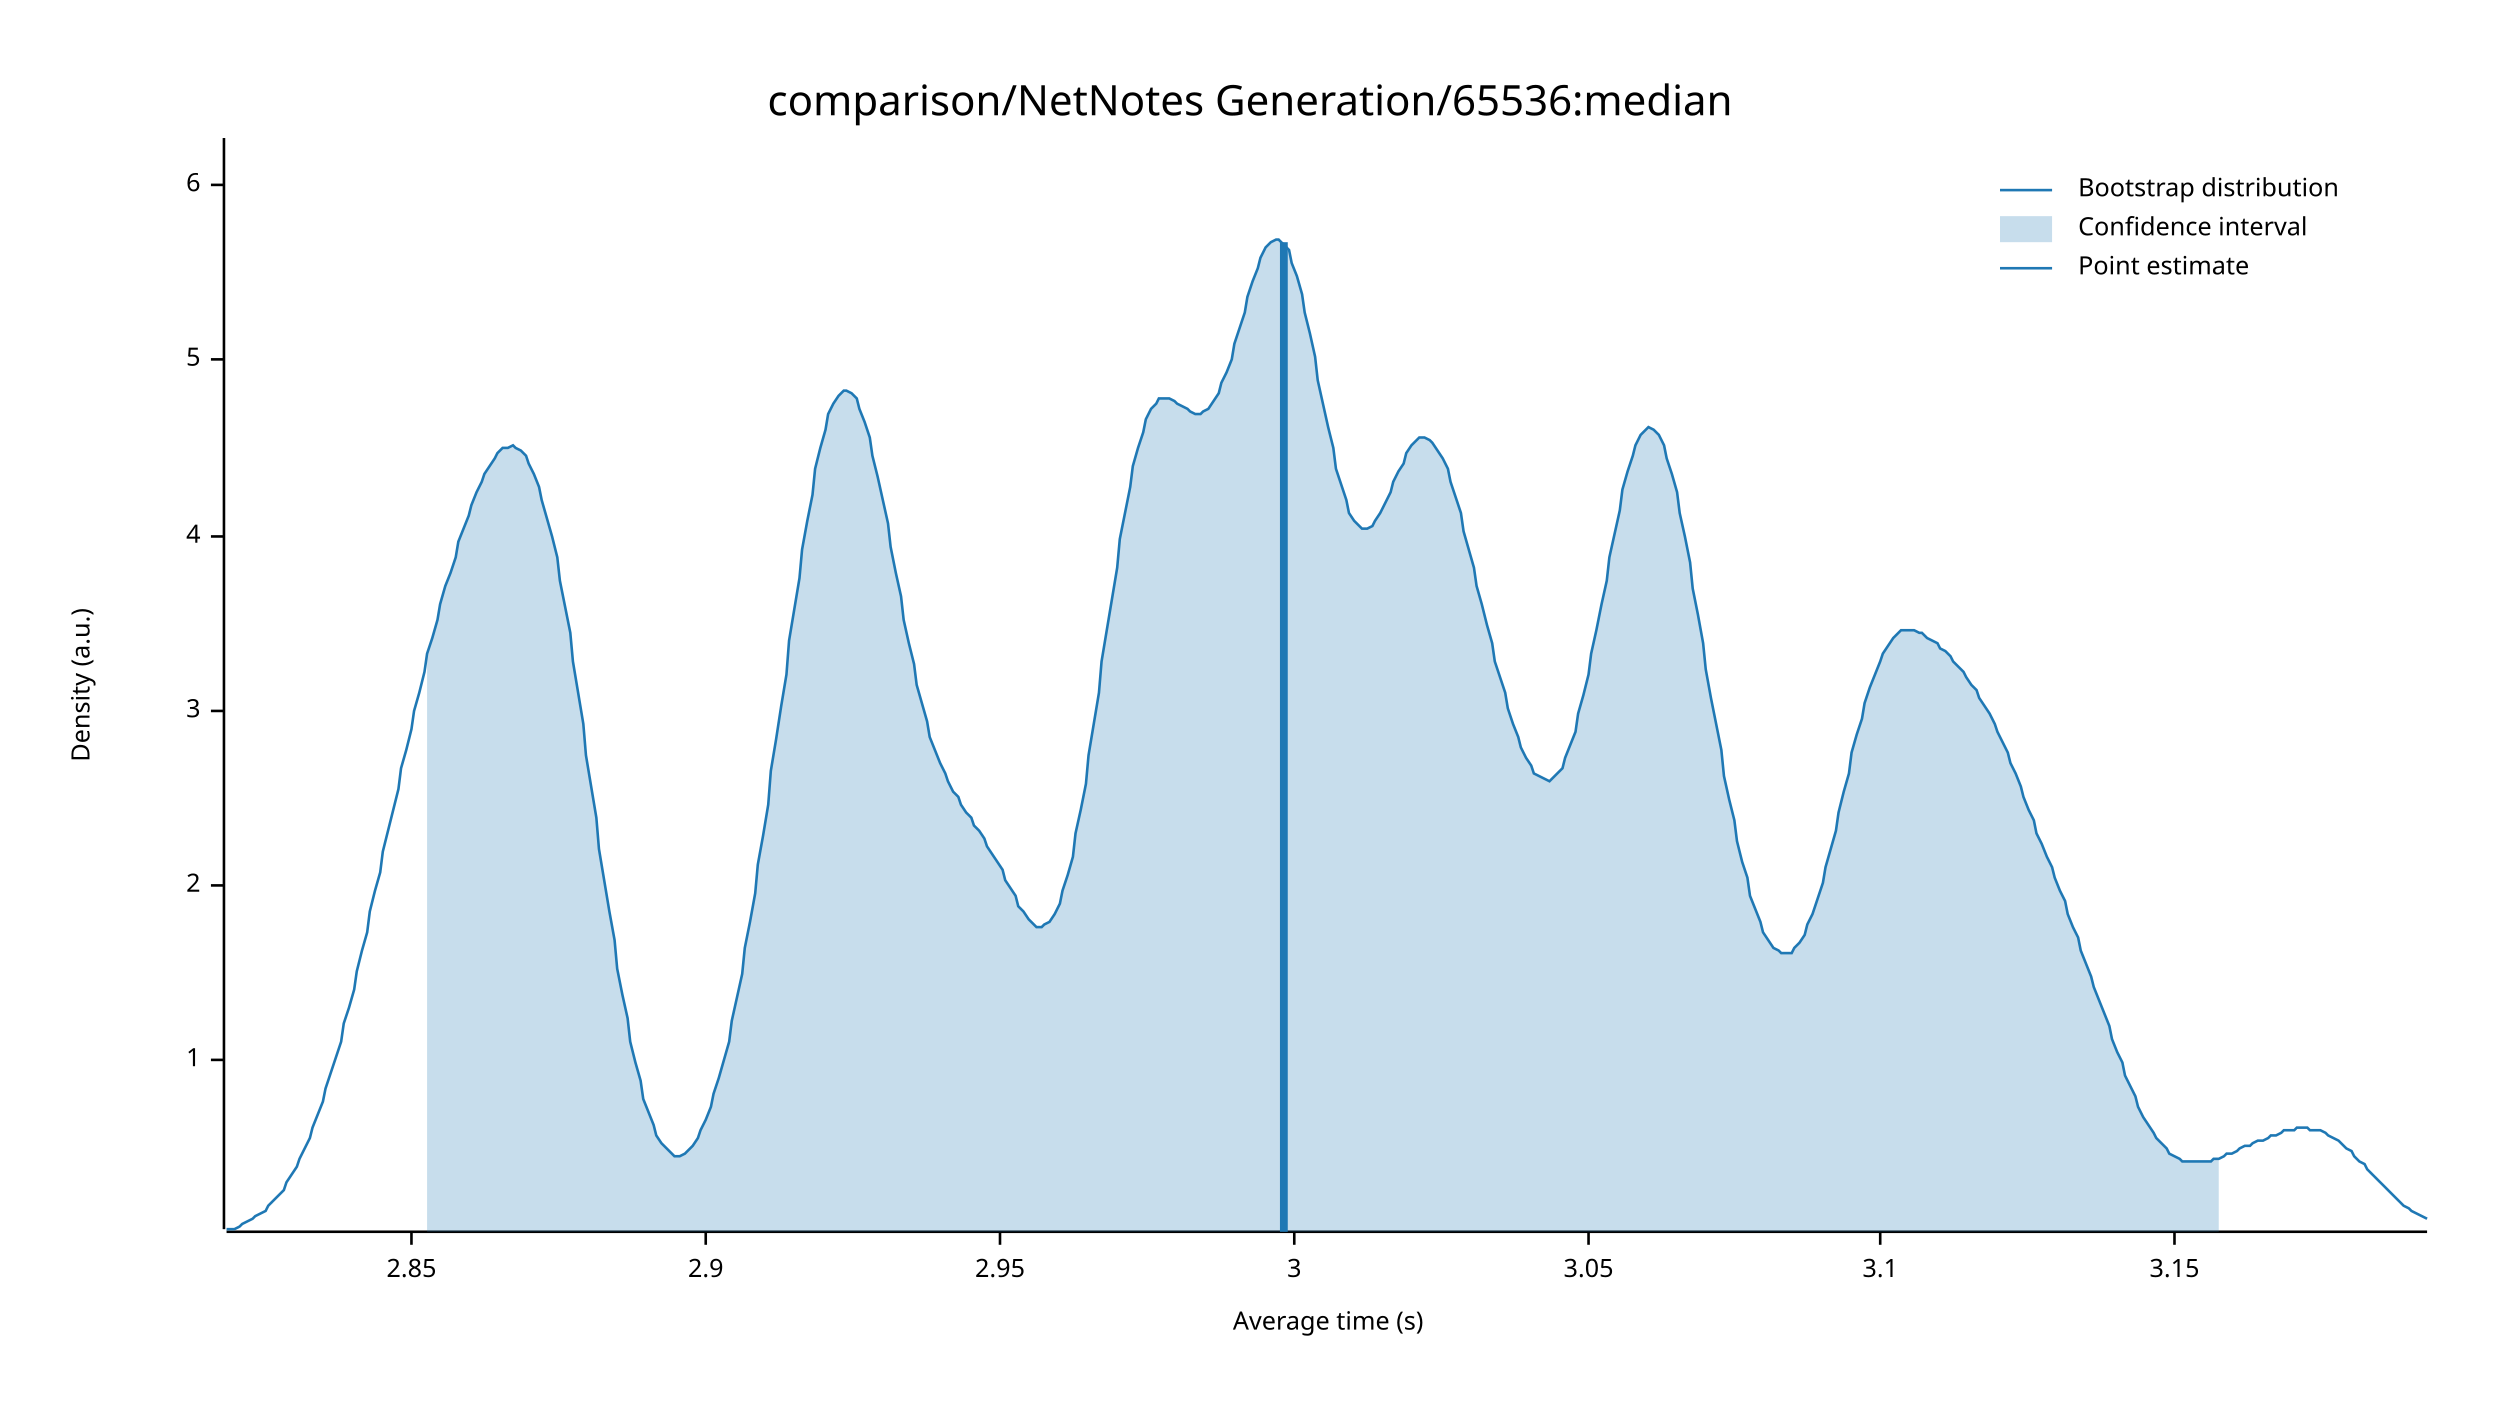
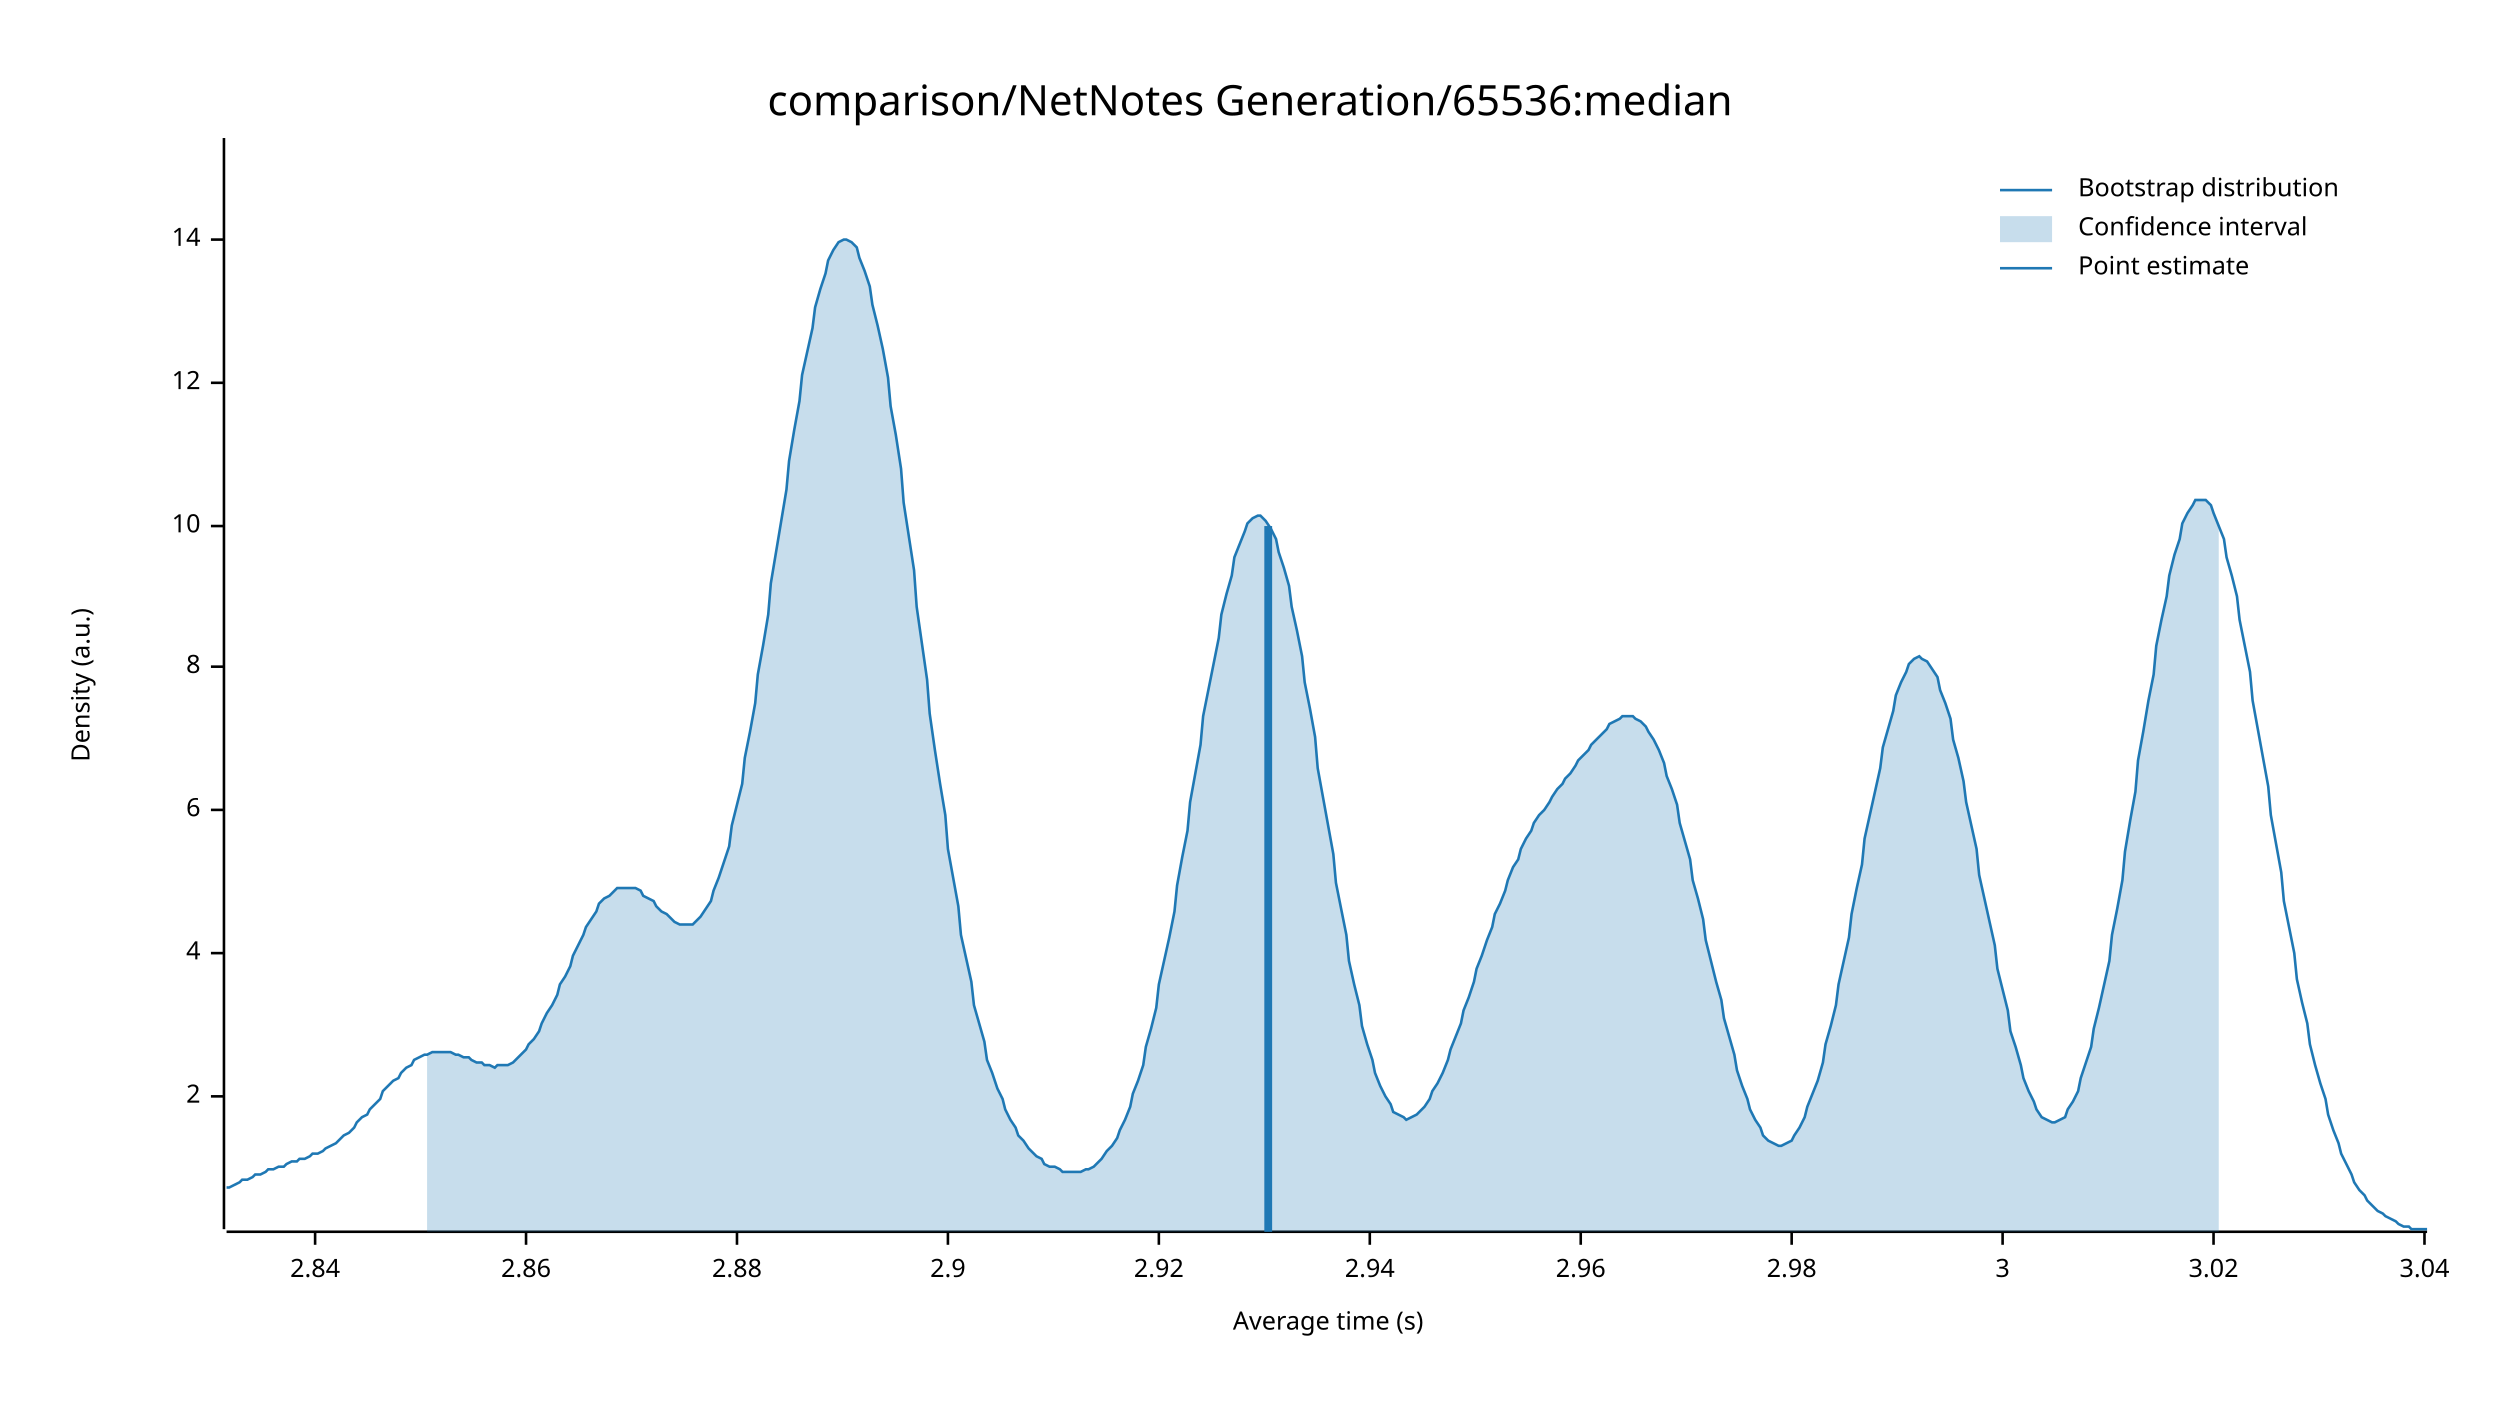
<svg xmlns="http://www.w3.org/2000/svg" width="960" height="540" viewBox="0 0 960 540">
  <text x="480" y="32" dy="0.76em" text-anchor="middle" font-family="sans-serif" font-size="16.129" opacity="1" fill="#000000">
comparison/NetNotes Generation/65536:median
</text>
  <text x="27" y="263" dy="0.76em" text-anchor="middle" font-family="sans-serif" font-size="9.677" opacity="1" fill="#000000" transform="rotate(270, 27, 263)">
Density (a.u.)
</text>
  <text x="510" y="513" dy="-0.5ex" text-anchor="middle" font-family="sans-serif" font-size="9.677" opacity="1" fill="#000000">
Average time (s)
</text>
  <polyline fill="none" opacity="1" stroke="#000000" stroke-width="1" points="86,53 86,472 " />
-   <text x="77" y="407" dy="0.5ex" text-anchor="end" font-family="sans-serif" font-size="9.677" opacity="1" fill="#000000">
- 1
- </text>
-   <polyline fill="none" opacity="1" stroke="#000000" stroke-width="1" points="81,407 86,407 " />
-   <text x="77" y="340" dy="0.5ex" text-anchor="end" font-family="sans-serif" font-size="9.677" opacity="1" fill="#000000">
+   <text x="77" y="421" dy="0.5ex" text-anchor="end" font-family="sans-serif" font-size="9.677" opacity="1" fill="#000000">
2
</text>
-   <polyline fill="none" opacity="1" stroke="#000000" stroke-width="1" points="81,340 86,340 " />
-   <text x="77" y="273" dy="0.5ex" text-anchor="end" font-family="sans-serif" font-size="9.677" opacity="1" fill="#000000">
+   <polyline fill="none" opacity="1" stroke="#000000" stroke-width="1" points="81,421 86,421 " />
+   <text x="77" y="366" dy="0.5ex" text-anchor="end" font-family="sans-serif" font-size="9.677" opacity="1" fill="#000000">
+ 4
+ </text>
+   <polyline fill="none" opacity="1" stroke="#000000" stroke-width="1" points="81,366 86,366 " />
+   <text x="77" y="311" dy="0.5ex" text-anchor="end" font-family="sans-serif" font-size="9.677" opacity="1" fill="#000000">
+ 6
+ </text>
+   <polyline fill="none" opacity="1" stroke="#000000" stroke-width="1" points="81,311 86,311 " />
+   <text x="77" y="256" dy="0.5ex" text-anchor="end" font-family="sans-serif" font-size="9.677" opacity="1" fill="#000000">
+ 8
+ </text>
+   <polyline fill="none" opacity="1" stroke="#000000" stroke-width="1" points="81,256 86,256 " />
+   <text x="77" y="202" dy="0.5ex" text-anchor="end" font-family="sans-serif" font-size="9.677" opacity="1" fill="#000000">
+ 10
+ </text>
+   <polyline fill="none" opacity="1" stroke="#000000" stroke-width="1" points="81,202 86,202 " />
+   <text x="77" y="147" dy="0.5ex" text-anchor="end" font-family="sans-serif" font-size="9.677" opacity="1" fill="#000000">
+ 12
+ </text>
+   <polyline fill="none" opacity="1" stroke="#000000" stroke-width="1" points="81,147 86,147 " />
+   <text x="77" y="92" dy="0.5ex" text-anchor="end" font-family="sans-serif" font-size="9.677" opacity="1" fill="#000000">
+ 14
+ </text>
+   <polyline fill="none" opacity="1" stroke="#000000" stroke-width="1" points="81,92 86,92 " />
+   <polyline fill="none" opacity="1" stroke="#000000" stroke-width="1" points="87,473 932,473 " />
+   <text x="121" y="483" dy="0.76em" text-anchor="middle" font-family="sans-serif" font-size="9.677" opacity="1" fill="#000000">
+ 2.84
+ </text>
+   <polyline fill="none" opacity="1" stroke="#000000" stroke-width="1" points="121,473 121,478 " />
+   <text x="202" y="483" dy="0.76em" text-anchor="middle" font-family="sans-serif" font-size="9.677" opacity="1" fill="#000000">
+ 2.86
+ </text>
+   <polyline fill="none" opacity="1" stroke="#000000" stroke-width="1" points="202,473 202,478 " />
+   <text x="283" y="483" dy="0.76em" text-anchor="middle" font-family="sans-serif" font-size="9.677" opacity="1" fill="#000000">
+ 2.88
+ </text>
+   <polyline fill="none" opacity="1" stroke="#000000" stroke-width="1" points="283,473 283,478 " />
+   <text x="364" y="483" dy="0.76em" text-anchor="middle" font-family="sans-serif" font-size="9.677" opacity="1" fill="#000000">
+ 2.9
+ </text>
+   <polyline fill="none" opacity="1" stroke="#000000" stroke-width="1" points="364,473 364,478 " />
+   <text x="445" y="483" dy="0.76em" text-anchor="middle" font-family="sans-serif" font-size="9.677" opacity="1" fill="#000000">
+ 2.92
+ </text>
+   <polyline fill="none" opacity="1" stroke="#000000" stroke-width="1" points="445,473 445,478 " />
+   <text x="526" y="483" dy="0.76em" text-anchor="middle" font-family="sans-serif" font-size="9.677" opacity="1" fill="#000000">
+ 2.94
+ </text>
+   <polyline fill="none" opacity="1" stroke="#000000" stroke-width="1" points="526,473 526,478 " />
+   <text x="607" y="483" dy="0.76em" text-anchor="middle" font-family="sans-serif" font-size="9.677" opacity="1" fill="#000000">
+ 2.96
+ </text>
+   <polyline fill="none" opacity="1" stroke="#000000" stroke-width="1" points="607,473 607,478 " />
+   <text x="688" y="483" dy="0.76em" text-anchor="middle" font-family="sans-serif" font-size="9.677" opacity="1" fill="#000000">
+ 2.98
+ </text>
+   <polyline fill="none" opacity="1" stroke="#000000" stroke-width="1" points="688,473 688,478 " />
+   <text x="769" y="483" dy="0.76em" text-anchor="middle" font-family="sans-serif" font-size="9.677" opacity="1" fill="#000000">
3
</text>
-   <polyline fill="none" opacity="1" stroke="#000000" stroke-width="1" points="81,273 86,273 " />
-   <text x="77" y="206" dy="0.5ex" text-anchor="end" font-family="sans-serif" font-size="9.677" opacity="1" fill="#000000">
- 4
+   <polyline fill="none" opacity="1" stroke="#000000" stroke-width="1" points="769,473 769,478 " />
+   <text x="850" y="483" dy="0.76em" text-anchor="middle" font-family="sans-serif" font-size="9.677" opacity="1" fill="#000000">
+ 3.02
</text>
-   <polyline fill="none" opacity="1" stroke="#000000" stroke-width="1" points="81,206 86,206 " />
-   <text x="77" y="138" dy="0.5ex" text-anchor="end" font-family="sans-serif" font-size="9.677" opacity="1" fill="#000000">
- 5
+   <polyline fill="none" opacity="1" stroke="#000000" stroke-width="1" points="850,473 850,478 " />
+   <text x="931" y="483" dy="0.76em" text-anchor="middle" font-family="sans-serif" font-size="9.677" opacity="1" fill="#000000">
+ 3.04
</text>
-   <polyline fill="none" opacity="1" stroke="#000000" stroke-width="1" points="81,138 86,138 " />
-   <text x="77" y="71" dy="0.5ex" text-anchor="end" font-family="sans-serif" font-size="9.677" opacity="1" fill="#000000">
- 6
- </text>
-   <polyline fill="none" opacity="1" stroke="#000000" stroke-width="1" points="81,71 86,71 " />
-   <polyline fill="none" opacity="1" stroke="#000000" stroke-width="1" points="87,473 932,473 " />
-   <text x="158" y="483" dy="0.76em" text-anchor="middle" font-family="sans-serif" font-size="9.677" opacity="1" fill="#000000">
- 2.85
- </text>
-   <polyline fill="none" opacity="1" stroke="#000000" stroke-width="1" points="158,473 158,478 " />
-   <text x="271" y="483" dy="0.76em" text-anchor="middle" font-family="sans-serif" font-size="9.677" opacity="1" fill="#000000">
- 2.9
- </text>
-   <polyline fill="none" opacity="1" stroke="#000000" stroke-width="1" points="271,473 271,478 " />
-   <text x="384" y="483" dy="0.76em" text-anchor="middle" font-family="sans-serif" font-size="9.677" opacity="1" fill="#000000">
- 2.95
- </text>
-   <polyline fill="none" opacity="1" stroke="#000000" stroke-width="1" points="384,473 384,478 " />
-   <text x="497" y="483" dy="0.76em" text-anchor="middle" font-family="sans-serif" font-size="9.677" opacity="1" fill="#000000">
- 3
- </text>
-   <polyline fill="none" opacity="1" stroke="#000000" stroke-width="1" points="497,473 497,478 " />
-   <text x="610" y="483" dy="0.76em" text-anchor="middle" font-family="sans-serif" font-size="9.677" opacity="1" fill="#000000">
- 3.05
- </text>
-   <polyline fill="none" opacity="1" stroke="#000000" stroke-width="1" points="610,473 610,478 " />
-   <text x="722" y="483" dy="0.76em" text-anchor="middle" font-family="sans-serif" font-size="9.677" opacity="1" fill="#000000">
- 3.1
- </text>
-   <polyline fill="none" opacity="1" stroke="#000000" stroke-width="1" points="722,473 722,478 " />
-   <text x="835" y="483" dy="0.76em" text-anchor="middle" font-family="sans-serif" font-size="9.677" opacity="1" fill="#000000">
- 3.15
- </text>
-   <polyline fill="none" opacity="1" stroke="#000000" stroke-width="1" points="835,473 835,478 " />
-   <polyline fill="none" opacity="1" stroke="#1F78B4" stroke-width="1" points="87,472 88,472 90,472 92,471 93,470 95,469 97,468 98,467 100,466 102,465 103,463 105,461 107,459 109,457 110,454 112,451 114,448 115,445 117,441 119,437 120,433 122,428 124,423 125,418 127,412 129,406 131,400 132,393 134,387 136,380 137,373 139,365 141,358 142,350 144,342 146,335 147,327 149,319 151,311 153,303 154,295 156,288 158,280 159,273 161,266 163,258 164,251 166,245 168,238 169,232 171,225 173,220 175,214 176,208 178,203 180,198 181,194 183,189 185,185 186,182 188,179 190,176 191,174 193,172 195,172 197,171 198,172 200,173 202,175 203,178 205,182 207,187 208,192 210,199 212,206 214,214 215,223 217,233 219,243 220,254 222,266 224,278 225,290 227,302 229,314 230,326 232,338 234,350 236,361 237,372 239,382 241,391 242,400 244,408 246,415 247,422 249,427 251,432 252,436 254,439 256,441 258,443 259,444 261,444 263,443 264,442 266,440 268,437 269,434 271,430 273,425 274,420 276,414 278,407 280,400 281,392 283,383 285,374 286,364 288,354 290,343 291,332 293,321 295,309 296,296 298,284 300,271 302,259 303,246 305,234 307,222 308,211 310,200 312,190 313,180 315,172 317,165 318,159 320,155 322,152 324,150 325,150 327,151 329,153 330,157 332,162 334,168 335,175 337,183 339,192 341,201 342,210 344,220 346,229 347,238 349,247 351,255 352,263 354,270 356,277 357,283 359,288 361,293 363,297 364,300 366,304 368,306 369,309 371,312 373,314 374,317 376,319 378,322 379,325 381,328 383,331 385,334 386,338 388,341 390,344 391,348 393,350 395,353 396,354 398,356 400,356 401,355 403,354 405,351 407,347 408,342 410,336 412,329 413,320 415,311 417,301 418,290 420,278 422,266 423,254 425,242 427,230 429,218 430,207 432,197 434,187 435,179 437,172 439,166 440,161 442,157 444,155 445,153 447,153 449,153 451,154 452,155 454,156 456,157 457,158 459,159 461,159 462,158 464,157 466,154 468,151 469,147 471,143 473,138 474,132 476,126 478,120 479,114 481,108 483,103 484,99 486,95 488,93 490,92 491,92 493,94 495,96 496,101 498,106 500,113 501,120 503,128 505,137 506,146 508,155 510,164 512,172 513,180 515,186 517,192 518,197 520,200 522,202 523,203 525,203 527,202 528,200 530,197 532,193 534,189 535,185 537,181 539,178 540,174 542,171 544,169 545,168 547,168 549,169 550,170 552,173 554,176 556,180 557,185 559,191 561,197 562,204 564,211 566,218 567,225 569,232 571,240 573,247 574,254 576,260 578,266 579,272 581,278 583,283 584,287 586,291 588,294 589,297 591,298 593,299 595,300 596,299 598,297 600,295 601,291 603,286 605,281 606,274 608,267 610,259 611,251 613,242 615,232 617,223 618,214 620,205 622,196 623,188 625,181 627,175 628,171 630,167 632,165 633,164 635,165 637,167 639,171 640,176 642,182 644,189 645,197 647,206 649,216 650,226 652,236 654,247 655,257 657,268 659,278 661,288 662,298 664,307 666,315 667,323 669,331 671,337 672,344 674,349 676,354 677,358 679,361 681,364 683,365 684,366 686,366 688,366 689,364 691,362 693,359 694,355 696,351 698,345 700,339 701,333 703,326 705,319 706,312 708,304 710,297 711,289 713,282 715,276 716,270 718,264 720,259 722,254 723,251 725,248 727,245 728,244 730,242 732,242 733,242 735,242 737,243 738,243 740,245 742,246 744,247 745,249 747,250 749,252 750,254 752,256 754,258 755,260 757,263 759,265 760,268 762,271 764,274 766,278 767,281 769,285 771,289 772,293 774,297 776,302 777,306 779,311 781,315 782,320 784,324 786,329 788,333 789,337 791,342 793,346 794,351 796,356 798,360 799,365 801,370 803,375 804,379 806,384 808,389 810,394 811,399 813,404 815,408 816,413 818,417 820,421 821,425 823,429 825,432 827,435 828,437 830,439 832,441 833,443 835,444 837,445 838,446 840,446 842,446 843,446 845,446 847,446 849,446 850,445 852,445 854,444 855,443 857,443 859,442 860,441 862,440 864,440 865,439 867,438 869,438 871,437 872,436 874,436 876,435 877,434 879,434 881,434 882,433 884,433 886,433 887,434 889,434 891,434 893,435 894,436 896,437 898,438 899,439 901,441 903,442 904,444 906,446 908,447 909,449 911,451 913,453 915,455 916,456 918,458 920,460 921,461 923,463 925,464 926,465 928,466 930,467 932,468 " />
-   <polygon opacity="0.25" fill="#1F78B4" points="164,251 166,245 168,238 169,232 171,225 173,220 175,214 176,208 178,203 180,198 181,194 183,189 185,185 186,182 188,179 190,176 191,174 193,172 195,172 197,171 198,172 200,173 202,175 203,178 205,182 207,187 208,192 210,199 212,206 214,214 215,223 217,233 219,243 220,254 222,266 224,278 225,290 227,302 229,314 230,326 232,338 234,350 236,361 237,372 239,382 241,391 242,400 244,408 246,415 247,422 249,427 251,432 252,436 254,439 256,441 258,443 259,444 261,444 263,443 264,442 266,440 268,437 269,434 271,430 273,425 274,420 276,414 278,407 280,400 281,392 283,383 285,374 286,364 288,354 290,343 291,332 293,321 295,309 296,296 298,284 300,271 302,259 303,246 305,234 307,222 308,211 310,200 312,190 313,180 315,172 317,165 318,159 320,155 322,152 324,150 325,150 327,151 329,153 330,157 332,162 334,168 335,175 337,183 339,192 341,201 342,210 344,220 346,229 347,238 349,247 351,255 352,263 354,270 356,277 357,283 359,288 361,293 363,297 364,300 366,304 368,306 369,309 371,312 373,314 374,317 376,319 378,322 379,325 381,328 383,331 385,334 386,338 388,341 390,344 391,348 393,350 395,353 396,354 398,356 400,356 401,355 403,354 405,351 407,347 408,342 410,336 412,329 413,320 415,311 417,301 418,290 420,278 422,266 423,254 425,242 427,230 429,218 430,207 432,197 434,187 435,179 437,172 439,166 440,161 442,157 444,155 445,153 447,153 449,153 451,154 452,155 454,156 456,157 457,158 459,159 461,159 462,158 464,157 466,154 468,151 469,147 471,143 473,138 474,132 476,126 478,120 479,114 481,108 483,103 484,99 486,95 488,93 490,92 491,92 493,94 495,96 496,101 498,106 500,113 501,120 503,128 505,137 506,146 508,155 510,164 512,172 513,180 515,186 517,192 518,197 520,200 522,202 523,203 525,203 527,202 528,200 530,197 532,193 534,189 535,185 537,181 539,178 540,174 542,171 544,169 545,168 547,168 549,169 550,170 552,173 554,176 556,180 557,185 559,191 561,197 562,204 564,211 566,218 567,225 569,232 571,240 573,247 574,254 576,260 578,266 579,272 581,278 583,283 584,287 586,291 588,294 589,297 591,298 593,299 595,300 596,299 598,297 600,295 601,291 603,286 605,281 606,274 608,267 610,259 611,251 613,242 615,232 617,223 618,214 620,205 622,196 623,188 625,181 627,175 628,171 630,167 632,165 633,164 635,165 637,167 639,171 640,176 642,182 644,189 645,197 647,206 649,216 650,226 652,236 654,247 655,257 657,268 659,278 661,288 662,298 664,307 666,315 667,323 669,331 671,337 672,344 674,349 676,354 677,358 679,361 681,364 683,365 684,366 686,366 688,366 689,364 691,362 693,359 694,355 696,351 698,345 700,339 701,333 703,326 705,319 706,312 708,304 710,297 711,289 713,282 715,276 716,270 718,264 720,259 722,254 723,251 725,248 727,245 728,244 730,242 732,242 733,242 735,242 737,243 738,243 740,245 742,246 744,247 745,249 747,250 749,252 750,254 752,256 754,258 755,260 757,263 759,265 760,268 762,271 764,274 766,278 767,281 769,285 771,289 772,293 774,297 776,302 777,306 779,311 781,315 782,320 784,324 786,329 788,333 789,337 791,342 793,346 794,351 796,356 798,360 799,365 801,370 803,375 804,379 806,384 808,389 810,394 811,399 813,404 815,408 816,413 818,417 820,421 821,425 823,429 825,432 827,435 828,437 830,439 832,441 833,443 835,444 837,445 838,446 840,446 842,446 843,446 845,446 847,446 849,446 850,445 852,445 852,473 164,473 " />
-   <polyline fill="none" opacity="1" stroke="#1F78B4" stroke-width="3" points="493,473 493,93 " />
+   <polyline fill="none" opacity="1" stroke="#000000" stroke-width="1" points="931,473 931,478 " />
+   <polyline fill="none" opacity="1" stroke="#1F78B4" stroke-width="1" points="87,456 88,456 90,455 92,454 93,453 95,453 97,452 98,451 100,451 102,450 103,449 105,449 107,448 109,448 110,447 112,446 114,446 115,445 117,445 119,444 120,443 122,443 124,442 125,441 127,440 129,439 131,437 132,436 134,435 136,433 137,431 139,429 141,428 142,426 144,424 146,422 147,419 149,417 151,415 153,414 154,412 156,410 158,409 159,407 161,406 163,405 164,405 166,404 168,404 169,404 171,404 173,404 175,405 176,405 178,406 180,406 181,407 183,408 185,408 186,409 188,409 190,410 191,409 193,409 195,409 197,408 198,407 200,405 202,403 203,401 205,399 207,396 208,393 210,389 212,386 214,382 215,378 217,375 219,371 220,367 222,363 224,359 225,356 227,353 229,350 230,347 232,345 234,344 236,342 237,341 239,341 241,341 242,341 244,341 246,342 247,344 249,345 251,346 252,348 254,350 256,351 258,353 259,354 261,355 263,355 264,355 266,355 268,353 269,352 271,349 273,346 274,342 276,337 278,331 280,325 281,317 283,309 285,301 286,291 288,281 290,270 291,259 293,248 295,236 296,224 298,212 300,200 302,188 303,177 305,165 307,154 308,144 310,135 312,126 313,118 315,111 317,105 318,100 320,96 322,93 324,92 325,92 327,93 329,95 330,99 332,104 334,110 335,117 337,125 339,134 341,145 342,156 344,167 346,180 347,193 349,206 351,219 352,233 354,247 356,261 357,274 359,288 361,301 363,313 364,326 366,337 368,348 369,359 371,368 373,377 374,386 376,393 378,400 379,407 381,412 383,418 385,422 386,426 388,430 390,433 391,436 393,438 395,441 396,442 398,444 400,445 401,447 403,448 405,448 407,449 408,450 410,450 412,450 413,450 415,450 417,449 418,449 420,448 422,446 423,445 425,442 427,440 429,437 430,434 432,430 434,425 435,420 437,415 439,409 440,402 442,395 444,387 445,378 447,369 449,360 451,350 452,340 454,329 456,319 457,308 459,297 461,286 462,275 464,265 466,255 468,245 469,236 471,228 473,221 474,214 476,209 478,204 479,201 481,199 483,198 484,198 486,200 488,203 490,207 491,212 493,218 495,225 496,233 498,242 500,252 501,262 503,272 505,283 506,295 508,306 510,317 512,328 513,339 515,349 517,359 518,369 520,378 522,386 523,394 525,401 527,407 528,412 530,417 532,421 534,424 535,427 537,428 539,429 540,430 542,429 544,428 545,427 547,425 549,422 550,419 552,416 554,412 556,407 557,403 559,398 561,393 562,388 564,383 566,377 567,372 569,367 571,361 573,356 574,351 576,347 578,342 579,338 581,333 583,330 584,326 586,322 588,319 589,316 591,313 593,311 595,308 596,306 598,303 600,301 601,299 603,297 605,294 606,292 608,290 610,288 611,286 613,284 615,282 617,280 618,278 620,277 622,276 623,275 625,275 627,275 628,276 630,277 632,279 633,281 635,284 637,288 639,293 640,298 642,303 644,309 645,316 647,323 649,330 650,338 652,345 654,353 655,361 657,369 659,377 661,384 662,391 664,398 666,405 667,411 669,417 671,422 672,426 674,430 676,433 677,436 679,438 681,439 683,440 684,440 686,439 688,438 689,436 691,433 693,429 694,425 696,420 698,415 700,408 701,401 703,394 705,386 706,378 708,369 710,360 711,351 713,341 715,332 716,322 718,313 720,304 722,295 723,287 725,280 727,273 728,267 730,262 732,258 733,255 735,253 737,252 738,253 740,254 742,257 744,260 745,265 747,270 749,276 750,284 752,291 754,300 755,308 757,317 759,326 760,336 762,345 764,354 766,363 767,372 769,380 771,388 772,396 774,402 776,409 777,414 779,419 781,423 782,426 784,429 786,430 788,431 789,431 791,430 793,429 794,426 796,423 798,419 799,414 801,408 803,402 804,395 806,387 808,378 810,369 811,359 813,349 815,338 816,327 818,315 820,304 821,292 823,281 825,269 827,259 828,248 830,238 832,229 833,221 835,213 837,207 838,201 840,197 842,194 843,192 845,192 847,192 849,194 850,197 852,202 854,207 855,214 857,221 859,229 860,238 862,248 864,258 865,269 867,280 869,291 871,302 872,313 874,324 876,335 877,346 879,356 881,366 882,376 884,385 886,393 887,401 889,409 891,416 893,422 894,428 896,434 898,439 899,443 901,447 903,451 904,454 906,457 908,459 909,461 911,463 913,465 915,466 916,467 918,468 920,469 921,470 923,471 925,471 926,472 928,472 930,472 932,472 " />
+   <polygon opacity="0.25" fill="#1F78B4" points="164,405 166,404 168,404 169,404 171,404 173,404 175,405 176,405 178,406 180,406 181,407 183,408 185,408 186,409 188,409 190,410 191,409 193,409 195,409 197,408 198,407 200,405 202,403 203,401 205,399 207,396 208,393 210,389 212,386 214,382 215,378 217,375 219,371 220,367 222,363 224,359 225,356 227,353 229,350 230,347 232,345 234,344 236,342 237,341 239,341 241,341 242,341 244,341 246,342 247,344 249,345 251,346 252,348 254,350 256,351 258,353 259,354 261,355 263,355 264,355 266,355 268,353 269,352 271,349 273,346 274,342 276,337 278,331 280,325 281,317 283,309 285,301 286,291 288,281 290,270 291,259 293,248 295,236 296,224 298,212 300,200 302,188 303,177 305,165 307,154 308,144 310,135 312,126 313,118 315,111 317,105 318,100 320,96 322,93 324,92 325,92 327,93 329,95 330,99 332,104 334,110 335,117 337,125 339,134 341,145 342,156 344,167 346,180 347,193 349,206 351,219 352,233 354,247 356,261 357,274 359,288 361,301 363,313 364,326 366,337 368,348 369,359 371,368 373,377 374,386 376,393 378,400 379,407 381,412 383,418 385,422 386,426 388,430 390,433 391,436 393,438 395,441 396,442 398,444 400,445 401,447 403,448 405,448 407,449 408,450 410,450 412,450 413,450 415,450 417,449 418,449 420,448 422,446 423,445 425,442 427,440 429,437 430,434 432,430 434,425 435,420 437,415 439,409 440,402 442,395 444,387 445,378 447,369 449,360 451,350 452,340 454,329 456,319 457,308 459,297 461,286 462,275 464,265 466,255 468,245 469,236 471,228 473,221 474,214 476,209 478,204 479,201 481,199 483,198 484,198 486,200 488,203 490,207 491,212 493,218 495,225 496,233 498,242 500,252 501,262 503,272 505,283 506,295 508,306 510,317 512,328 513,339 515,349 517,359 518,369 520,378 522,386 523,394 525,401 527,407 528,412 530,417 532,421 534,424 535,427 537,428 539,429 540,430 542,429 544,428 545,427 547,425 549,422 550,419 552,416 554,412 556,407 557,403 559,398 561,393 562,388 564,383 566,377 567,372 569,367 571,361 573,356 574,351 576,347 578,342 579,338 581,333 583,330 584,326 586,322 588,319 589,316 591,313 593,311 595,308 596,306 598,303 600,301 601,299 603,297 605,294 606,292 608,290 610,288 611,286 613,284 615,282 617,280 618,278 620,277 622,276 623,275 625,275 627,275 628,276 630,277 632,279 633,281 635,284 637,288 639,293 640,298 642,303 644,309 645,316 647,323 649,330 650,338 652,345 654,353 655,361 657,369 659,377 661,384 662,391 664,398 666,405 667,411 669,417 671,422 672,426 674,430 676,433 677,436 679,438 681,439 683,440 684,440 686,439 688,438 689,436 691,433 693,429 694,425 696,420 698,415 700,408 701,401 703,394 705,386 706,378 708,369 710,360 711,351 713,341 715,332 716,322 718,313 720,304 722,295 723,287 725,280 727,273 728,267 730,262 732,258 733,255 735,253 737,252 738,253 740,254 742,257 744,260 745,265 747,270 749,276 750,284 752,291 754,300 755,308 757,317 759,326 760,336 762,345 764,354 766,363 767,372 769,380 771,388 772,396 774,402 776,409 777,414 779,419 781,423 782,426 784,429 786,430 788,431 789,431 791,430 793,429 794,426 796,423 798,419 799,414 801,408 803,402 804,395 806,387 808,378 810,369 811,359 813,349 815,338 816,327 818,315 820,304 821,292 823,281 825,269 827,259 828,248 830,238 832,229 833,221 835,213 837,207 838,201 840,197 842,194 843,192 845,192 847,192 849,194 850,197 852,202 852,473 164,473 " />
+   <polyline fill="none" opacity="1" stroke="#1F78B4" stroke-width="3" points="487,473 487,202 " />
  <text x="798" y="68" dy="0.76em" text-anchor="start" font-family="sans-serif" font-size="9.677" opacity="1" fill="#000000">
Bootstrap distribution
</text>
  <text x="798" y="83" dy="0.76em" text-anchor="start" font-family="sans-serif" font-size="9.677" opacity="1" fill="#000000">
Confidence interval
</text>
  <text x="798" y="98" dy="0.76em" text-anchor="start" font-family="sans-serif" font-size="9.677" opacity="1" fill="#000000">
Point estimate
</text>
  <polyline fill="none" opacity="1" stroke="#1F78B4" stroke-width="1" points="768,73 788,73 " />
  <rect x="768" y="83" width="20" height="10" opacity="0.25" fill="#1F78B4" stroke="none" />
  <polyline fill="none" opacity="1" stroke="#1F78B4" stroke-width="1" points="768,103 788,103 " />
</svg>
